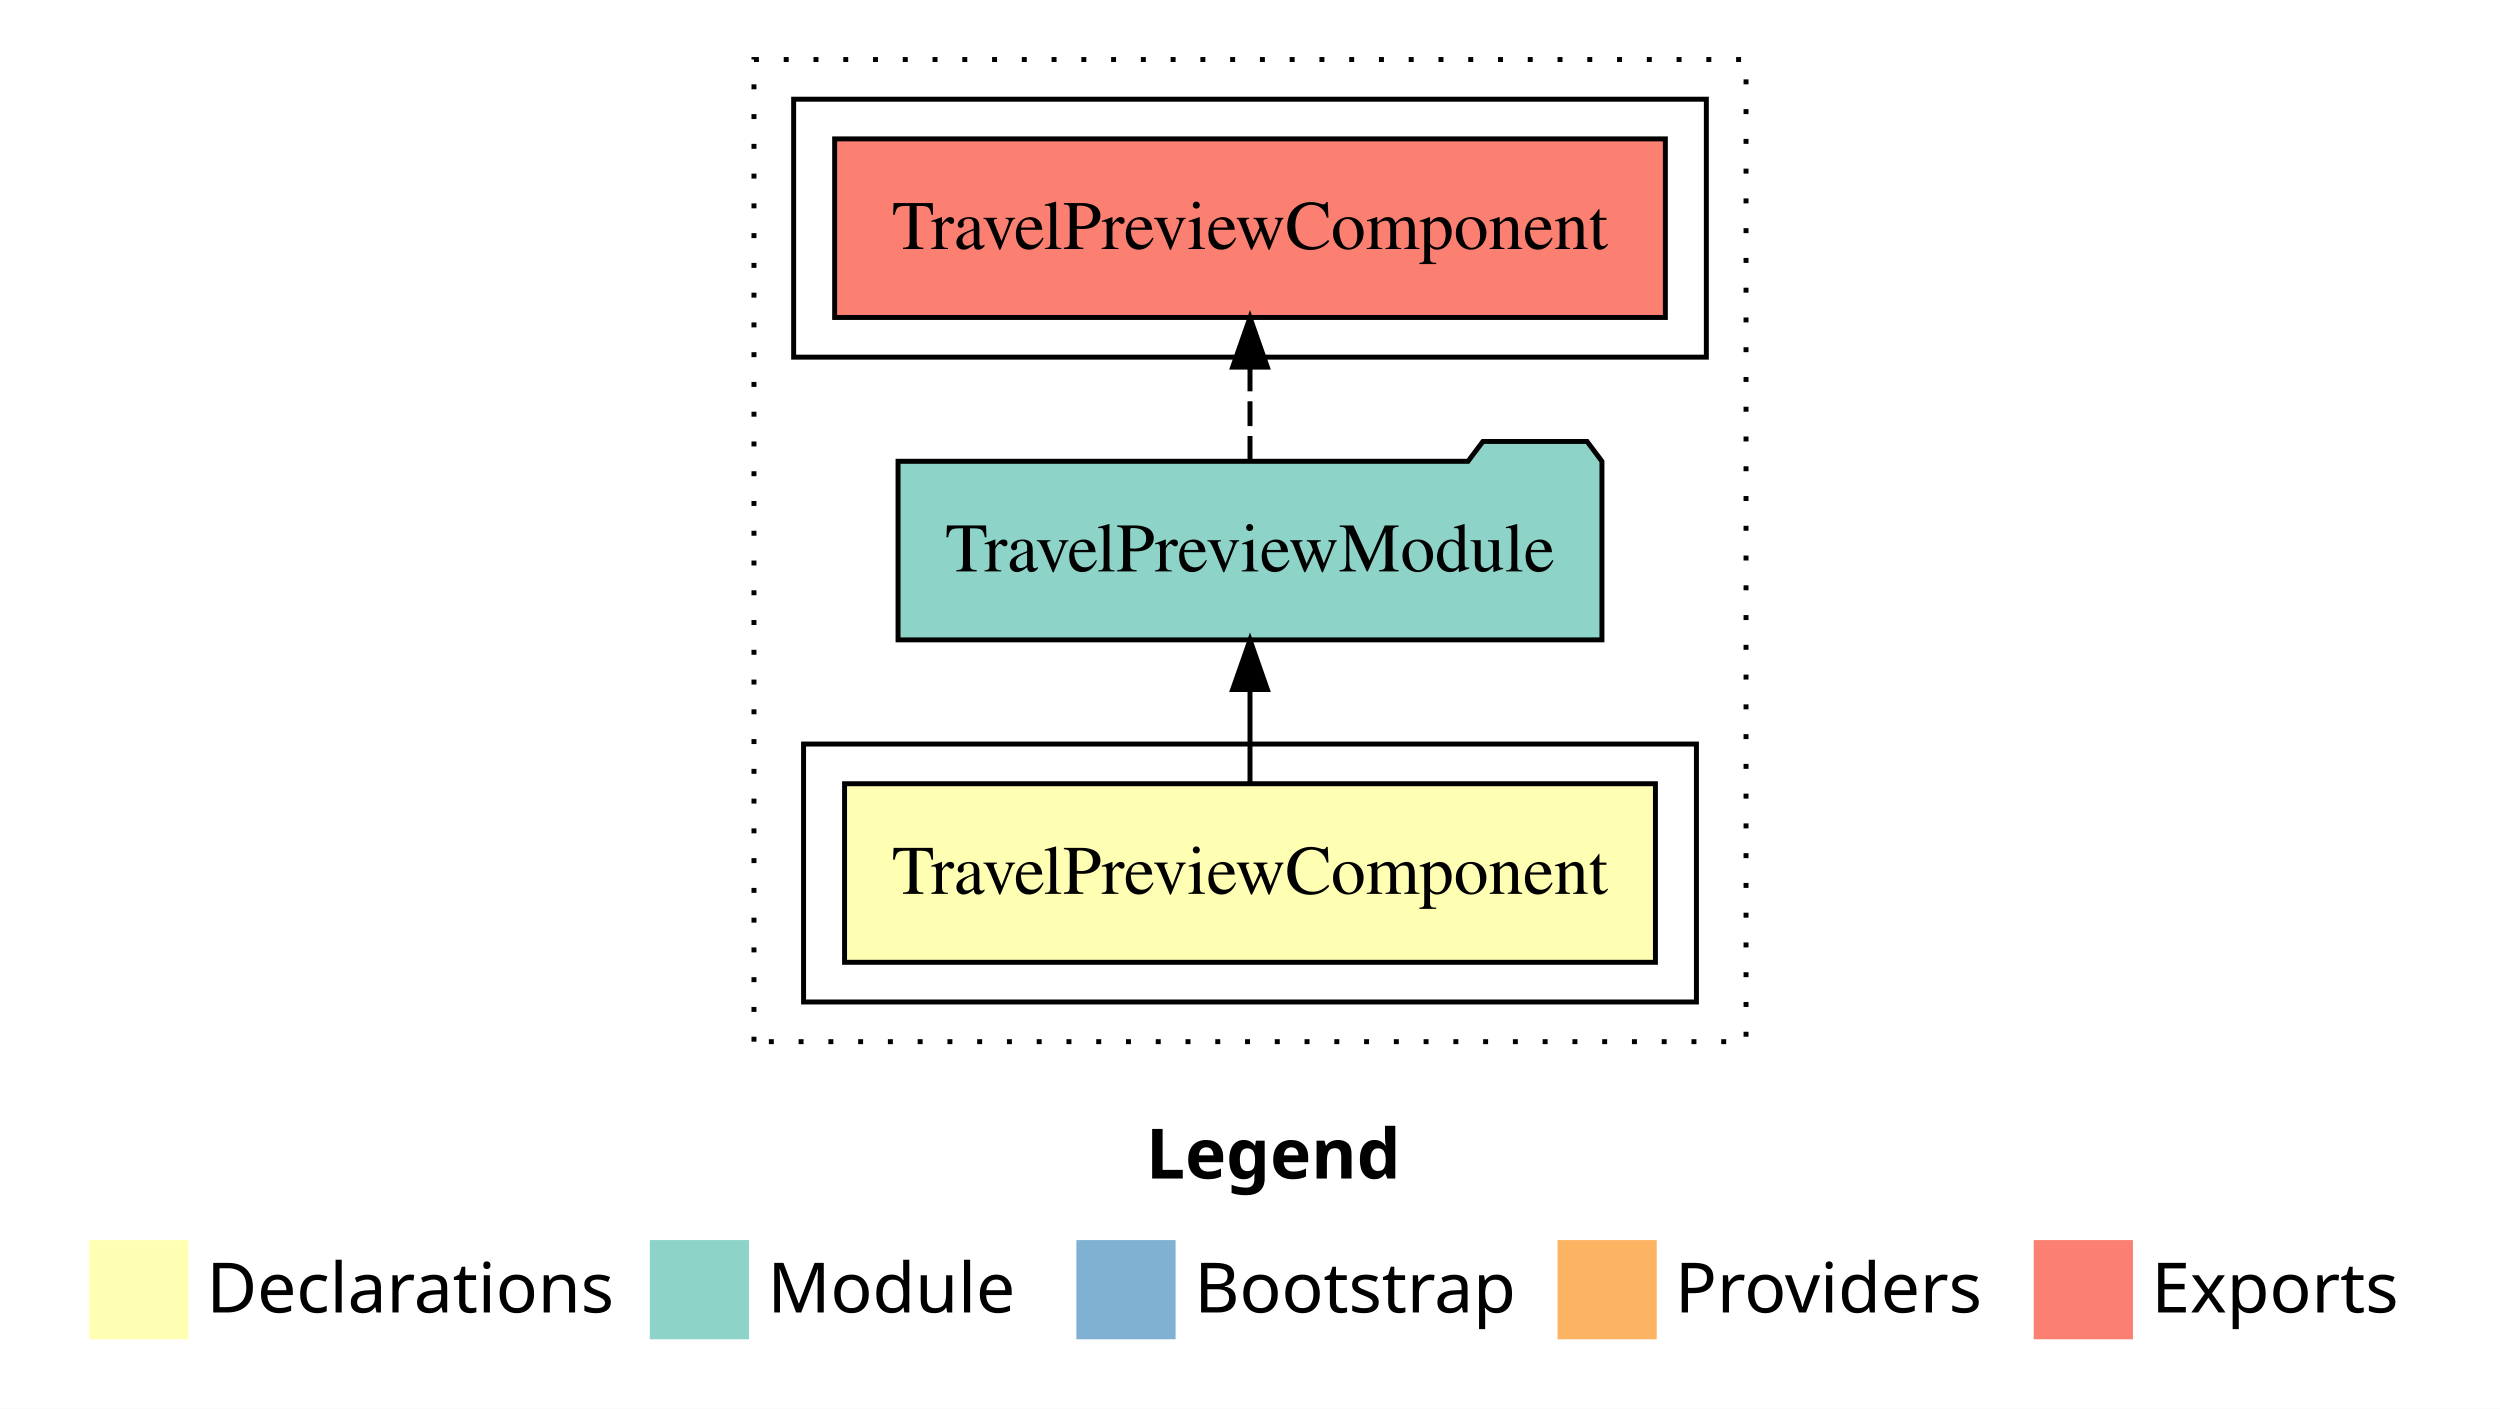
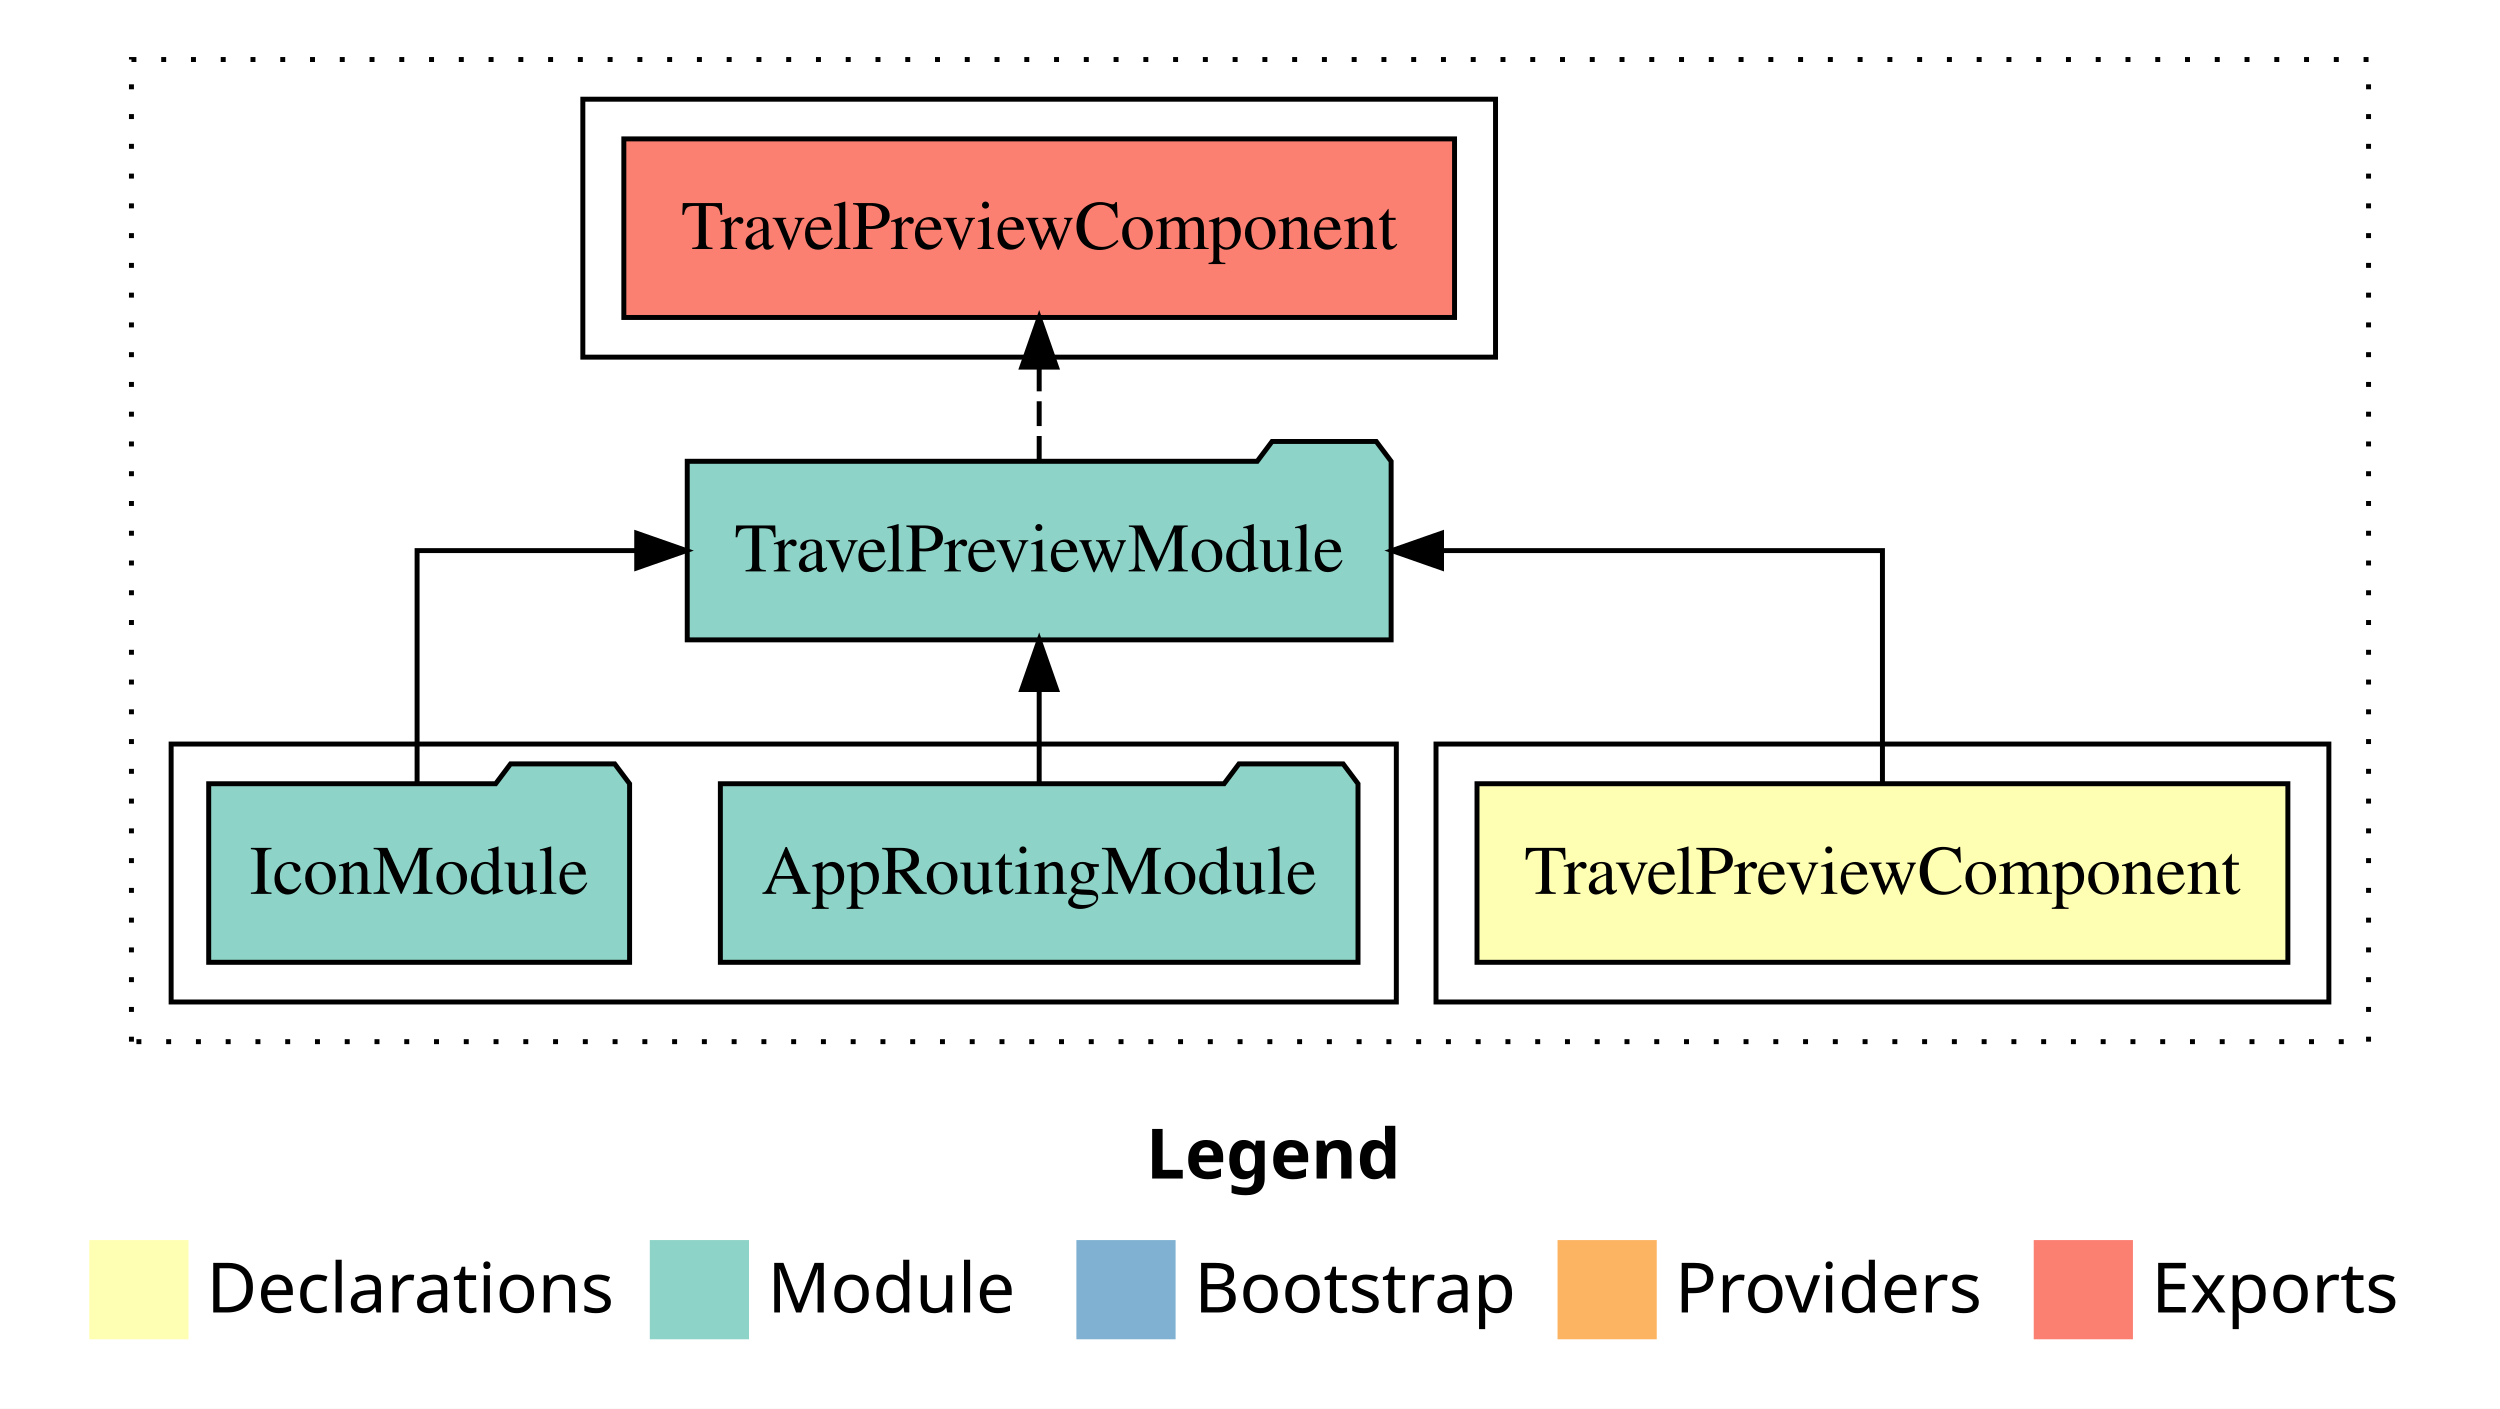
<svg xmlns="http://www.w3.org/2000/svg" width="504pt" height="284pt" viewBox="0.00 0.00 504.00 284.00">
  <g id="graph0" class="graph" transform="scale(1 1) rotate(0) translate(4 280)">
    <polygon fill="#ffffff" stroke="transparent" points="-4,4 -4,-280 500,-280 500,4 -4,4" />
    <text text-anchor="start" x="227.009" y="-42.4" font-family="sans-serif" font-weight="bold" font-size="14.00" fill="#000000">Legend</text>
    <polygon fill="#ffffb3" stroke="transparent" points="14,-10 14,-30 34,-30 34,-10 14,-10" />
    <text text-anchor="start" x="37.629" y="-15.4" font-family="sans-serif" font-size="14.00" fill="#000000">  Declarations</text>
    <polygon fill="#8dd3c7" stroke="transparent" points="127,-10 127,-30 147,-30 147,-10 127,-10" />
    <text text-anchor="start" x="150.725" y="-15.4" font-family="sans-serif" font-size="14.00" fill="#000000">  Module</text>
    <polygon fill="#80b1d3" stroke="transparent" points="213,-10 213,-30 233,-30 233,-10 213,-10" />
    <text text-anchor="start" x="236.781" y="-15.4" font-family="sans-serif" font-size="14.00" fill="#000000">  Bootstrap</text>
    <polygon fill="#fdb462" stroke="transparent" points="310,-10 310,-30 330,-30 330,-10 310,-10" />
    <text text-anchor="start" x="333.673" y="-15.4" font-family="sans-serif" font-size="14.00" fill="#000000">  Providers</text>
    <polygon fill="#fb8072" stroke="transparent" points="406,-10 406,-30 426,-30 426,-10 406,-10" />
    <text text-anchor="start" x="429.726" y="-15.4" font-family="sans-serif" font-size="14.00" fill="#000000">  Exports</text>
    <g id="clust1" class="cluster">
-       <polygon fill="none" stroke="#000000" stroke-dasharray="1,5" points="148,-70 148,-268 348,-268 348,-70 148,-70" />
+       <polygon fill="none" stroke="#000000" stroke-dasharray="1,5" points="22.5,-70 22.5,-268 473.5,-268 473.5,-70 22.5,-70" />
    </g>
    <g id="clust2" class="cluster">
-       <polygon fill="none" stroke="#000000" points="158,-78 158,-130 338,-130 338,-78 158,-78" />
+       <polygon fill="none" stroke="#000000" points="285.5,-78 285.5,-130 465.5,-130 465.5,-78 285.5,-78" />
+     </g>
+     <g id="clust4" class="cluster">
+       <polygon fill="none" stroke="#000000" points="30.5,-78 30.5,-130 277.5,-130 277.5,-78 30.5,-78" />
    </g>
    <g id="clust5" class="cluster">
-       <polygon fill="none" stroke="#000000" points="156,-208 156,-260 340,-260 340,-208 156,-208" />
+       <polygon fill="none" stroke="#000000" points="113.5,-208 113.5,-260 297.5,-260 297.5,-208 113.5,-208" />
    </g>
    <g id="node1" class="node">
-       <polygon fill="#ffffb3" stroke="#000000" points="329.735,-122 166.265,-122 166.265,-86 329.735,-86 329.735,-122" />
-       <text text-anchor="middle" x="248" y="-99.8" font-family="Times,serif" font-size="14.00" fill="#000000">TravelPreviewComponent</text>
+       <polygon fill="#ffffb3" stroke="#000000" points="457.235,-122 293.765,-122 293.765,-86 457.235,-86 457.235,-122" />
+       <text text-anchor="middle" x="375.5" y="-99.8" font-family="Times,serif" font-size="14.00" fill="#000000">TravelPreviewComponent</text>
    </g>
    <g id="node2" class="node">
-       <polygon fill="#8dd3c7" stroke="#000000" points="318.952,-187 315.952,-191 294.952,-191 291.952,-187 177.048,-187 177.048,-151 318.952,-151 318.952,-187" />
-       <text text-anchor="middle" x="248" y="-164.8" font-family="Times,serif" font-size="14.00" fill="#000000">TravelPreviewModule</text>
+       <polygon fill="#8dd3c7" stroke="#000000" points="276.452,-187 273.452,-191 252.452,-191 249.452,-187 134.548,-187 134.548,-151 276.452,-151 276.452,-187" />
+       <text text-anchor="middle" x="205.5" y="-164.8" font-family="Times,serif" font-size="14.00" fill="#000000">TravelPreviewModule</text>
    </g>
    <g id="edge1" class="edge">
-       <path fill="none" stroke="#000000" d="M248,-122.106C248,-122.106 248,-140.991 248,-140.991" />
-       <polygon fill="#000000" stroke="#000000" points="244.5,-140.991 248,-150.991 251.5,-140.991 244.5,-140.991" />
+       <path fill="none" stroke="#000000" d="M375.5,-122.106C375.5,-141.339 375.5,-169 375.5,-169 375.5,-169 286.61,-169 286.61,-169" />
+       <polygon fill="#000000" stroke="#000000" points="286.61,-165.5 276.61,-169 286.61,-172.5 286.61,-165.5" />
+     </g>
+     <g id="node5" class="node">
+       <polygon fill="#fb8072" stroke="#000000" points="289.235,-252 121.765,-252 121.765,-216 289.235,-216 289.235,-252" />
+       <text text-anchor="middle" x="205.5" y="-229.8" font-family="Times,serif" font-size="14.00" fill="#000000">TravelPreviewComponent </text>
+     </g>
+     <g id="edge4" class="edge">
+       <path fill="none" stroke="#000000" stroke-dasharray="5,2" d="M205.5,-187.106C205.5,-187.106 205.5,-205.991 205.5,-205.991" />
+       <polygon fill="#000000" stroke="#000000" points="202,-205.991 205.5,-215.991 209,-205.991 202,-205.991" />
    </g>
    <g id="node3" class="node">
-       <polygon fill="#fb8072" stroke="#000000" points="331.735,-252 164.265,-252 164.265,-216 331.735,-216 331.735,-252" />
-       <text text-anchor="middle" x="248" y="-229.8" font-family="Times,serif" font-size="14.00" fill="#000000">TravelPreviewComponent </text>
+       <polygon fill="#8dd3c7" stroke="#000000" points="269.774,-122 266.774,-126 245.774,-126 242.774,-122 141.226,-122 141.226,-86 269.774,-86 269.774,-122" />
+       <text text-anchor="middle" x="205.5" y="-99.8" font-family="Times,serif" font-size="14.00" fill="#000000">AppRoutingModule</text>
    </g>
    <g id="edge2" class="edge">
-       <path fill="none" stroke="#000000" stroke-dasharray="5,2" d="M248,-187.106C248,-187.106 248,-205.991 248,-205.991" />
-       <polygon fill="#000000" stroke="#000000" points="244.5,-205.991 248,-215.991 251.5,-205.991 244.5,-205.991" />
+       <path fill="none" stroke="#000000" d="M205.5,-122.106C205.5,-122.106 205.5,-140.991 205.5,-140.991" />
+       <polygon fill="#000000" stroke="#000000" points="202,-140.991 205.5,-150.991 209,-140.991 202,-140.991" />
+     </g>
+     <g id="node4" class="node">
+       <polygon fill="#8dd3c7" stroke="#000000" points="122.926,-122 119.926,-126 98.926,-126 95.926,-122 38.074,-122 38.074,-86 122.926,-86 122.926,-122" />
+       <text text-anchor="middle" x="80.5" y="-99.8" font-family="Times,serif" font-size="14.00" fill="#000000">IconModule</text>
+     </g>
+     <g id="edge3" class="edge">
+       <path fill="none" stroke="#000000" d="M80.085,-122.106C80.085,-141.339 80.085,-169 80.085,-169 80.085,-169 124.364,-169 124.364,-169" />
+       <polygon fill="#000000" stroke="#000000" points="124.365,-172.5 134.364,-169 124.364,-165.5 124.365,-172.5" />
    </g>
  </g>
</svg>
